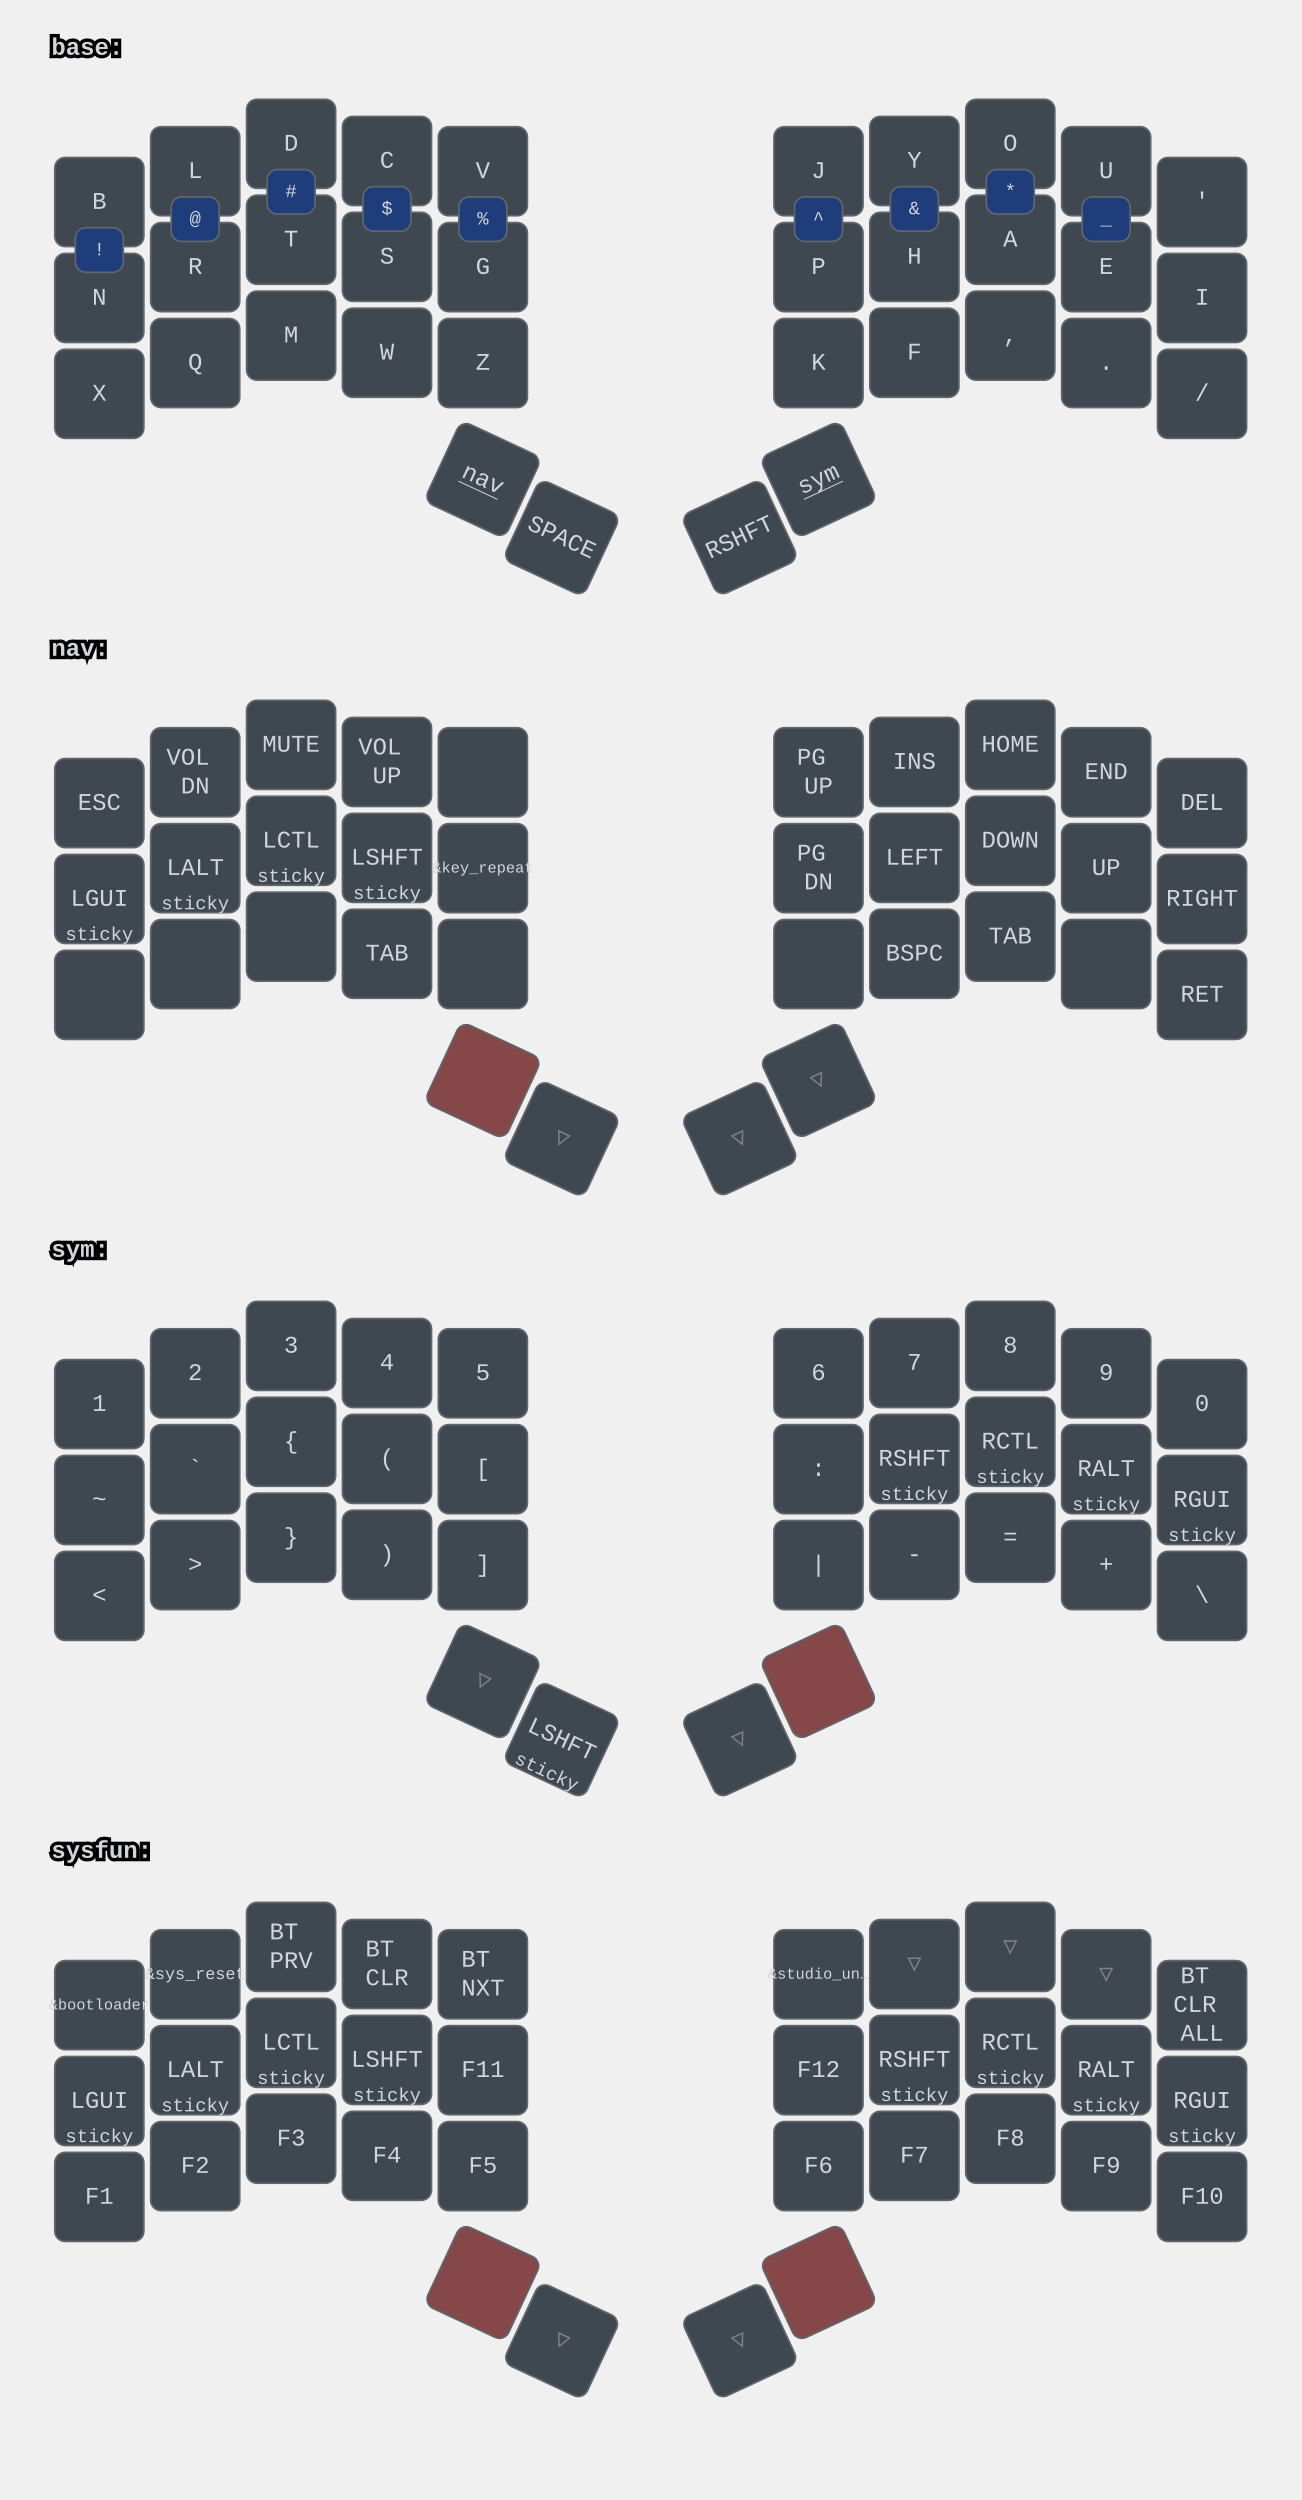
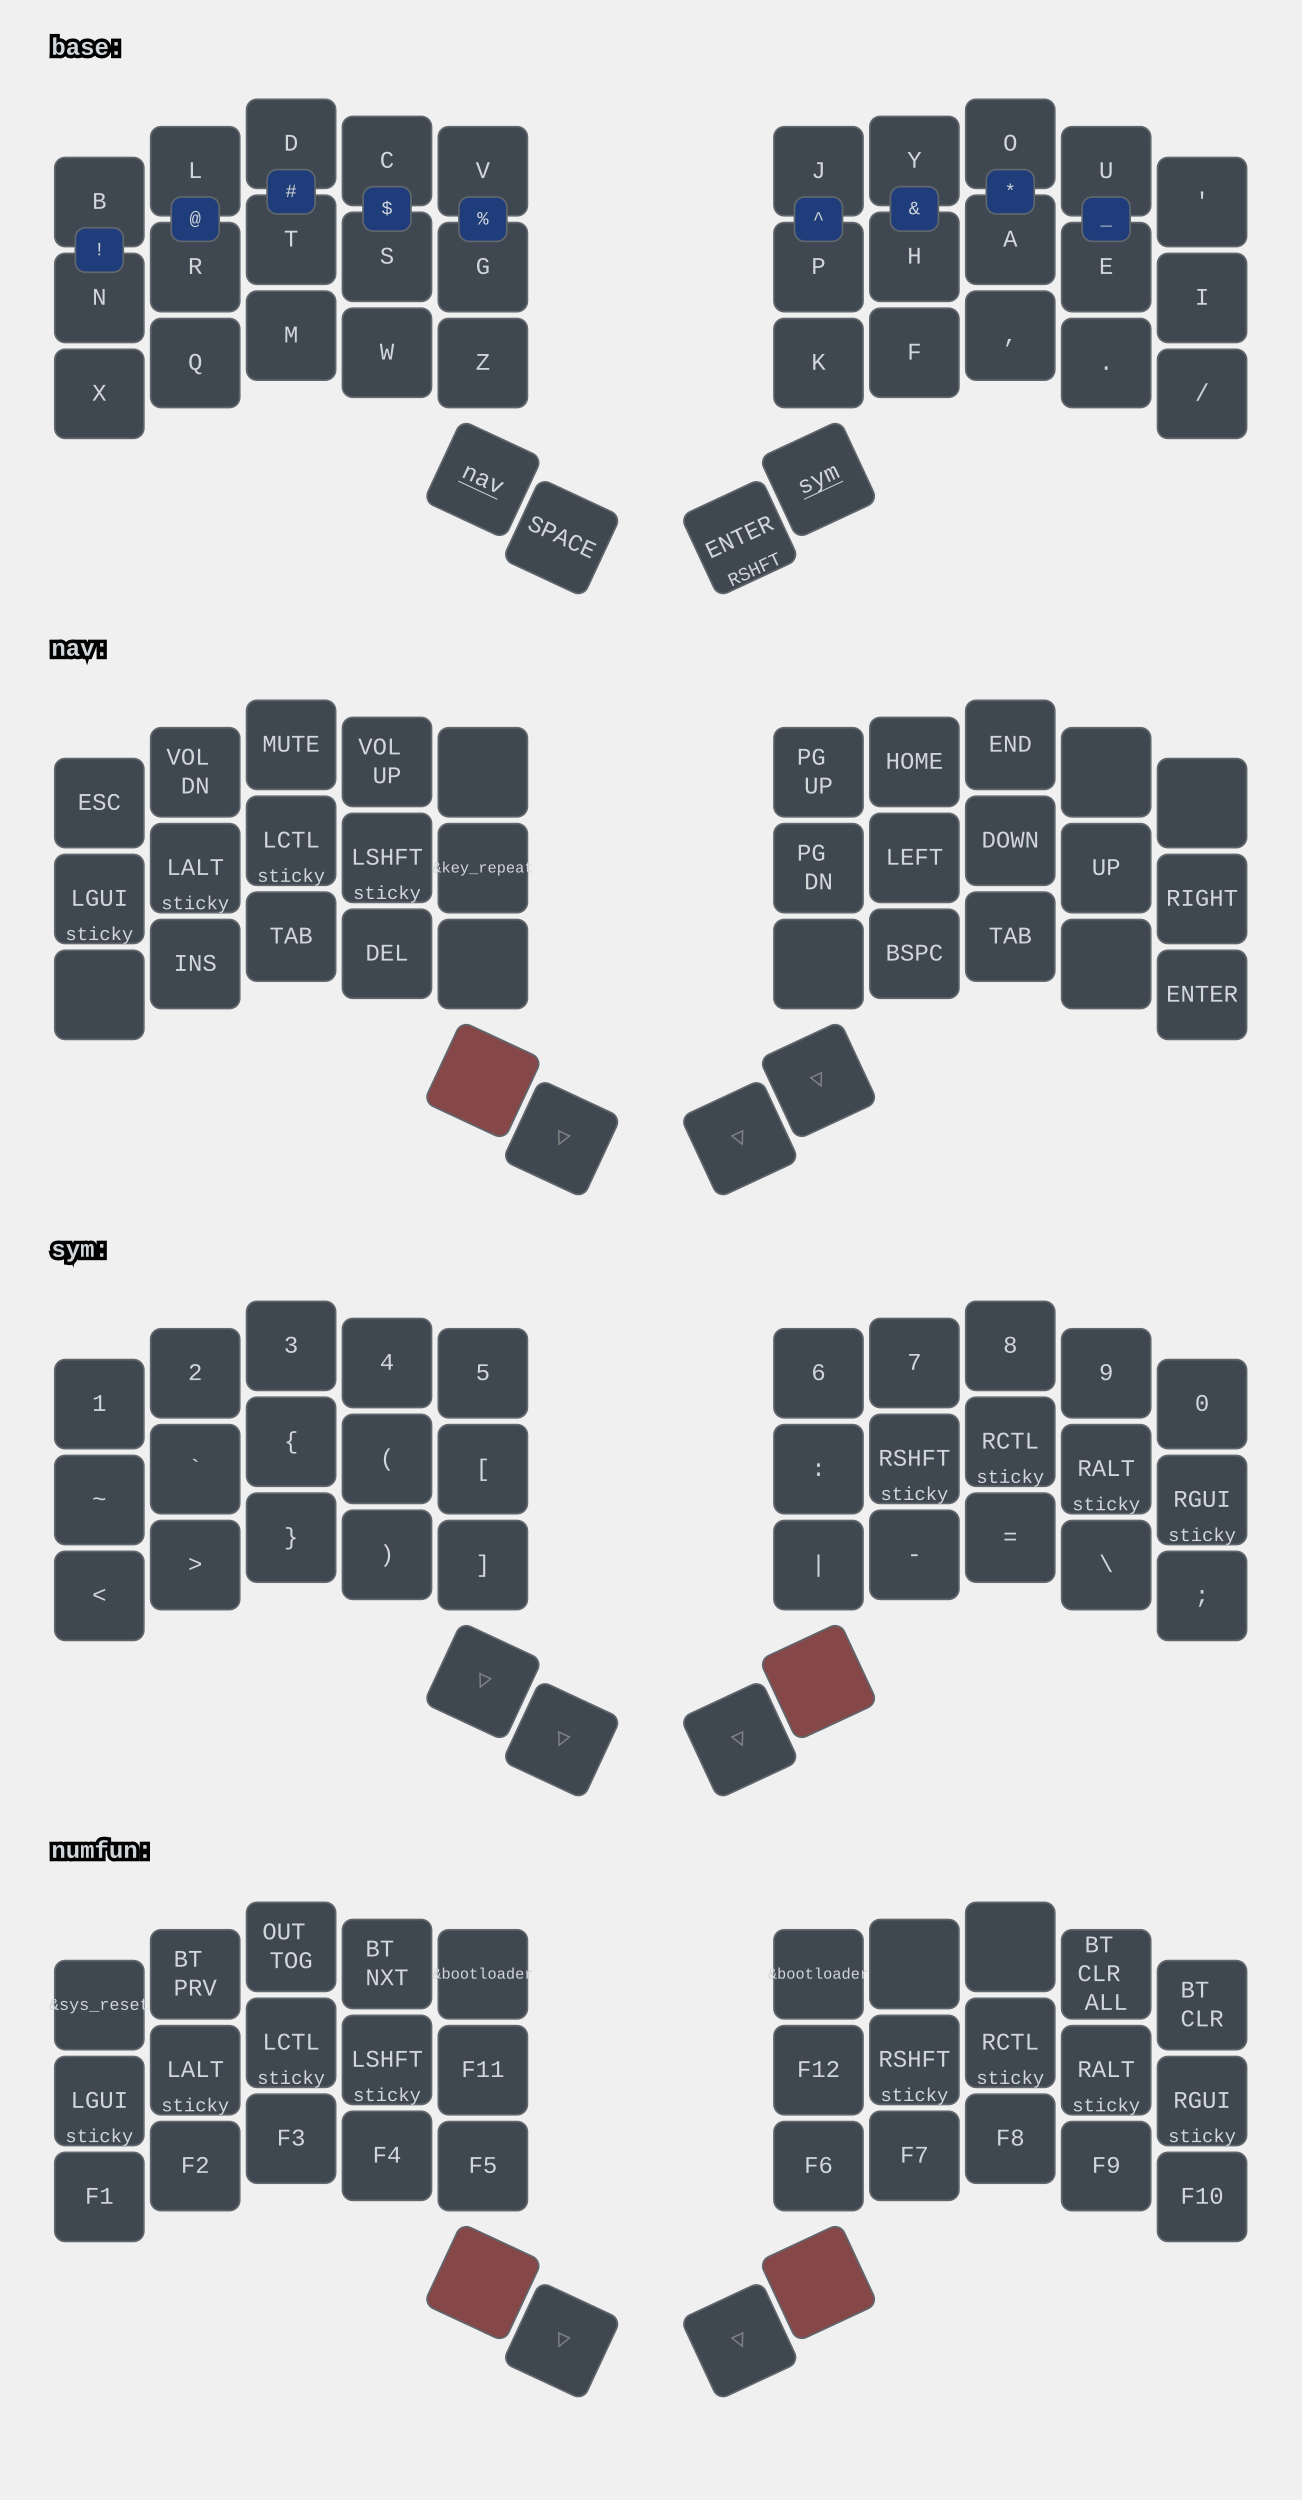
<svg xmlns="http://www.w3.org/2000/svg" width="760" height="1460" viewBox="0 0 760 1460" class="keymap">
  <style>/* inherit to force styles through use tags */
svg path {
    fill: inherit;
}

/* font and background color specifications */
svg.keymap {
    font-family: SFMono-Regular,Consolas,Liberation Mono,Menlo,monospace;
    font-size: 14px;
    font-kerning: normal;
    text-rendering: optimizeLegibility;
    fill: #24292e;
}

/* default key styling */
rect.key {
    fill: #f6f8fa;
}

rect.key, rect.combo {
    stroke: #c9cccf;
    stroke-width: 1;
}

/* default key side styling, only used is draw_key_sides is set */
rect.side {
    filter: brightness(90%);
}

/* color accent for combo boxes */
rect.combo, rect.combo-separate {
    fill: #cdf;
}

/* color accent for held keys */
rect.held, rect.combo.held {
    fill: #fdd;
}

/* color accent for ghost (optional) keys */
rect.ghost, rect.combo.ghost {
    stroke-dasharray: 4, 4;
    stroke-width: 2;
}

text {
    text-anchor: middle;
    dominant-baseline: middle;
}

/* styling for layer labels */
text.label {
    font-weight: bold;
    text-anchor: start;
    stroke: white;
    stroke-width: 4;
    paint-order: stroke;
}

/* styling for optional footer */
text.footer {
    text-anchor: end;
    dominant-baseline: auto;
    stroke: white;
    stroke-width: 4;
    paint-order: stroke;
}

/* styling for combo tap, and key non-tap label text */
text.combo, text.hold, text.shifted, text.left, text.right, text.tl, text.tr, text.bl, text.br {
    font-size: 11px;
}

text.hold, text.bl, text.br {
    text-anchor: middle;
    dominant-baseline: auto;
}

text.shifted, text.tl, text.tr {
    text-anchor: middle;
    dominant-baseline: hanging;
}

text.left, text.tl, text.bl {
    text-anchor: start;
}

text.right, text.tr, text.br {
    text-anchor: end;
}

text.layer-activator {
    text-decoration: underline;
}

/* styling for hold/shifted label text in combo box */
text.combo.hold, text.combo.shifted, text.combo.left, text.combo.right {
    font-size: 8px;
}

/* lighter symbol for transparent keys */
text.trans {
    fill: #7b7e81;
}

/* styling for combo dendrons */
path.combo {
    stroke-width: 1;
    stroke: gray;
    fill: none;
}

/* Start Tabler Icons Cleanup */
/* cannot use height/width with glyphs */
.icon-tabler &gt; path {
    fill: inherit;
    stroke: inherit;
    stroke-width: 2;
}
/* hide tabler's default box */
.icon-tabler &gt; path[stroke="none"][fill="none"] {
    visibility: hidden;
}
/* End Tabler Icons Cleanup */

svg.keymap { fill: #d1d6db; }
rect.key { fill: #3f4750; }
rect.key, rect.combo { stroke: #60666c; }
rect.combo, rect.combo-separate { fill: #1f3d7a; }
rect.held, rect.combo.held { fill: #854747; }
text.label, text.footer { stroke: black; }
text.trans { fill: #7e8184; }
path.combo { stroke: #7f7f7f; }
</style>
  <g transform="translate(30, 0)" class="layer-base">
    <text x="0" y="28" class="label" id="base">base:</text>
    <g transform="translate(0, 56)">
      <g transform="translate(28, 62)" class="key keypos-0">
        <rect rx="6" ry="6" x="-26" y="-26" width="52" height="52" class="key" />
        <text x="0" y="0" class="key tap">B</text>
      </g>
      <g transform="translate(84, 44)" class="key keypos-1">
        <rect rx="6" ry="6" x="-26" y="-26" width="52" height="52" class="key" />
        <text x="0" y="0" class="key tap">L</text>
      </g>
      <g transform="translate(140, 28)" class="key keypos-2">
        <rect rx="6" ry="6" x="-26" y="-26" width="52" height="52" class="key" />
        <text x="0" y="0" class="key tap">D</text>
      </g>
      <g transform="translate(196, 38)" class="key keypos-3">
        <rect rx="6" ry="6" x="-26" y="-26" width="52" height="52" class="key" />
        <text x="0" y="0" class="key tap">C</text>
      </g>
      <g transform="translate(252, 44)" class="key keypos-4">
        <rect rx="6" ry="6" x="-26" y="-26" width="52" height="52" class="key" />
        <text x="0" y="0" class="key tap">V</text>
      </g>
      <g transform="translate(448, 44)" class="key keypos-5">
        <rect rx="6" ry="6" x="-26" y="-26" width="52" height="52" class="key" />
        <text x="0" y="0" class="key tap">J</text>
      </g>
      <g transform="translate(504, 38)" class="key keypos-6">
        <rect rx="6" ry="6" x="-26" y="-26" width="52" height="52" class="key" />
        <text x="0" y="0" class="key tap">Y</text>
      </g>
      <g transform="translate(560, 28)" class="key keypos-7">
        <rect rx="6" ry="6" x="-26" y="-26" width="52" height="52" class="key" />
        <text x="0" y="0" class="key tap">O</text>
      </g>
      <g transform="translate(616, 44)" class="key keypos-8">
        <rect rx="6" ry="6" x="-26" y="-26" width="52" height="52" class="key" />
        <text x="0" y="0" class="key tap">U</text>
      </g>
      <g transform="translate(672, 62)" class="key keypos-9">
        <rect rx="6" ry="6" x="-26" y="-26" width="52" height="52" class="key" />
        <text x="0" y="0" class="key tap">'</text>
      </g>
      <g transform="translate(28, 118)" class="key keypos-10">
        <rect rx="6" ry="6" x="-26" y="-26" width="52" height="52" class="key" />
        <text x="0" y="0" class="key tap">N</text>
      </g>
      <g transform="translate(84, 100)" class="key keypos-11">
        <rect rx="6" ry="6" x="-26" y="-26" width="52" height="52" class="key" />
        <text x="0" y="0" class="key tap">R</text>
      </g>
      <g transform="translate(140, 84)" class="key keypos-12">
        <rect rx="6" ry="6" x="-26" y="-26" width="52" height="52" class="key" />
        <text x="0" y="0" class="key tap">T</text>
      </g>
      <g transform="translate(196, 94)" class="key keypos-13">
        <rect rx="6" ry="6" x="-26" y="-26" width="52" height="52" class="key" />
        <text x="0" y="0" class="key tap">S</text>
      </g>
      <g transform="translate(252, 100)" class="key keypos-14">
        <rect rx="6" ry="6" x="-26" y="-26" width="52" height="52" class="key" />
        <text x="0" y="0" class="key tap">G</text>
      </g>
      <g transform="translate(448, 100)" class="key keypos-15">
        <rect rx="6" ry="6" x="-26" y="-26" width="52" height="52" class="key" />
        <text x="0" y="0" class="key tap">P</text>
      </g>
      <g transform="translate(504, 94)" class="key keypos-16">
        <rect rx="6" ry="6" x="-26" y="-26" width="52" height="52" class="key" />
        <text x="0" y="0" class="key tap">H</text>
      </g>
      <g transform="translate(560, 84)" class="key keypos-17">
        <rect rx="6" ry="6" x="-26" y="-26" width="52" height="52" class="key" />
        <text x="0" y="0" class="key tap">A</text>
      </g>
      <g transform="translate(616, 100)" class="key keypos-18">
        <rect rx="6" ry="6" x="-26" y="-26" width="52" height="52" class="key" />
        <text x="0" y="0" class="key tap">E</text>
      </g>
      <g transform="translate(672, 118)" class="key keypos-19">
        <rect rx="6" ry="6" x="-26" y="-26" width="52" height="52" class="key" />
        <text x="0" y="0" class="key tap">I</text>
      </g>
      <g transform="translate(28, 174)" class="key keypos-20">
        <rect rx="6" ry="6" x="-26" y="-26" width="52" height="52" class="key" />
        <text x="0" y="0" class="key tap">X</text>
      </g>
      <g transform="translate(84, 156)" class="key keypos-21">
        <rect rx="6" ry="6" x="-26" y="-26" width="52" height="52" class="key" />
        <text x="0" y="0" class="key tap">Q</text>
      </g>
      <g transform="translate(140, 140)" class="key keypos-22">
        <rect rx="6" ry="6" x="-26" y="-26" width="52" height="52" class="key" />
        <text x="0" y="0" class="key tap">M</text>
      </g>
      <g transform="translate(196, 150)" class="key keypos-23">
        <rect rx="6" ry="6" x="-26" y="-26" width="52" height="52" class="key" />
        <text x="0" y="0" class="key tap">W</text>
      </g>
      <g transform="translate(252, 156)" class="key keypos-24">
        <rect rx="6" ry="6" x="-26" y="-26" width="52" height="52" class="key" />
        <text x="0" y="0" class="key tap">Z</text>
      </g>
      <g transform="translate(448, 156)" class="key keypos-25">
        <rect rx="6" ry="6" x="-26" y="-26" width="52" height="52" class="key" />
        <text x="0" y="0" class="key tap">K</text>
      </g>
      <g transform="translate(504, 150)" class="key keypos-26">
        <rect rx="6" ry="6" x="-26" y="-26" width="52" height="52" class="key" />
        <text x="0" y="0" class="key tap">F</text>
      </g>
      <g transform="translate(560, 140)" class="key keypos-27">
        <rect rx="6" ry="6" x="-26" y="-26" width="52" height="52" class="key" />
        <text x="0" y="0" class="key tap">,</text>
      </g>
      <g transform="translate(616, 156)" class="key keypos-28">
        <rect rx="6" ry="6" x="-26" y="-26" width="52" height="52" class="key" />
        <text x="0" y="0" class="key tap">.</text>
      </g>
      <g transform="translate(672, 174)" class="key keypos-29">
        <rect rx="6" ry="6" x="-26" y="-26" width="52" height="52" class="key" />
        <text x="0" y="0" class="key tap">/</text>
      </g>
      <g transform="translate(252, 224) rotate(25.0)" class="key keypos-30">
        <rect rx="6" ry="6" x="-26" y="-26" width="52" height="52" class="key" />
        <a href="#nav">
          <text x="0" y="0" class="key tap layer-activator">nav</text>
        </a>
      </g>
      <g transform="translate(298, 258) rotate(25.0)" class="key keypos-31">
        <rect rx="6" ry="6" x="-26" y="-26" width="52" height="52" class="key" />
        <text x="0" y="0" class="key tap">SPACE</text>
      </g>
      <g transform="translate(402, 258) rotate(-25.0)" class="key keypos-32">
        <rect rx="6" ry="6" x="-26" y="-26" width="52" height="52" class="key" />
-         <text x="0" y="0" class="key tap">RSHFT</text>
+         <text x="0" y="0" class="key tap">ENTER</text>
+         <text x="0" y="24" class="key hold">RSHFT</text>
      </g>
      <g transform="translate(448, 224) rotate(-25.0)" class="key keypos-33">
        <rect rx="6" ry="6" x="-26" y="-26" width="52" height="52" class="key" />
        <a href="#sym">
          <text x="0" y="0" class="key tap layer-activator">sym</text>
        </a>
      </g>
      <g class="combo combopos-0">
        <rect rx="6" ry="6" x="14" y="77" width="28" height="26" class="combo" />
        <text x="28" y="90" class="combo tap">!</text>
      </g>
      <g class="combo combopos-1">
        <rect rx="6" ry="6" x="70" y="59" width="28" height="26" class="combo" />
        <text x="84" y="72" class="combo tap">@</text>
      </g>
      <g class="combo combopos-2">
        <rect rx="6" ry="6" x="126" y="43" width="28" height="26" class="combo" />
        <text x="140" y="56" class="combo tap">#</text>
      </g>
      <g class="combo combopos-3">
        <rect rx="6" ry="6" x="182" y="53" width="28" height="26" class="combo" />
        <text x="196" y="66" class="combo tap">$</text>
      </g>
      <g class="combo combopos-4">
        <rect rx="6" ry="6" x="238" y="59" width="28" height="26" class="combo" />
        <text x="252" y="72" class="combo tap">%</text>
      </g>
      <g class="combo combopos-5">
        <rect rx="6" ry="6" x="434" y="59" width="28" height="26" class="combo" />
        <text x="448" y="72" class="combo tap">^</text>
      </g>
      <g class="combo combopos-6">
        <rect rx="6" ry="6" x="490" y="53" width="28" height="26" class="combo" />
        <text x="504" y="66" class="combo tap">&amp;</text>
      </g>
      <g class="combo combopos-7">
        <rect rx="6" ry="6" x="546" y="43" width="28" height="26" class="combo" />
        <text x="560" y="56" class="combo tap">*</text>
      </g>
      <g class="combo combopos-8">
        <rect rx="6" ry="6" x="602" y="59" width="28" height="26" class="combo" />
        <text x="616" y="72" class="combo tap">_</text>
      </g>
    </g>
  </g>
  <g transform="translate(30, 351)" class="layer-nav">
    <text x="0" y="28" class="label" id="nav">nav:</text>
    <g transform="translate(0, 56)">
      <g transform="translate(28, 62)" class="key keypos-0">
        <rect rx="6" ry="6" x="-26" y="-26" width="52" height="52" class="key" />
        <text x="0" y="0" class="key tap">ESC</text>
      </g>
      <g transform="translate(84, 44)" class="key keypos-1">
        <rect rx="6" ry="6" x="-26" y="-26" width="52" height="52" class="key" />
        <text x="0" y="0" class="key tap">
          <tspan x="0" dy="-0.6em">VOL</tspan>
          <tspan x="0" dy="1.2em">DN</tspan>
        </text>
      </g>
      <g transform="translate(140, 28)" class="key keypos-2">
        <rect rx="6" ry="6" x="-26" y="-26" width="52" height="52" class="key" />
        <text x="0" y="0" class="key tap">MUTE</text>
      </g>
      <g transform="translate(196, 38)" class="key keypos-3">
        <rect rx="6" ry="6" x="-26" y="-26" width="52" height="52" class="key" />
        <text x="0" y="0" class="key tap">
          <tspan x="0" dy="-0.6em">VOL</tspan>
          <tspan x="0" dy="1.2em">UP</tspan>
        </text>
      </g>
      <g transform="translate(252, 44)" class="key keypos-4">
        <rect rx="6" ry="6" x="-26" y="-26" width="52" height="52" class="key" />
      </g>
      <g transform="translate(448, 44)" class="key keypos-5">
        <rect rx="6" ry="6" x="-26" y="-26" width="52" height="52" class="key" />
        <text x="0" y="0" class="key tap">
          <tspan x="0" dy="-0.6em">PG</tspan>
          <tspan x="0" dy="1.2em">UP</tspan>
        </text>
      </g>
      <g transform="translate(504, 38)" class="key keypos-6">
        <rect rx="6" ry="6" x="-26" y="-26" width="52" height="52" class="key" />
-         <text x="0" y="0" class="key tap">INS</text>
+         <text x="0" y="0" class="key tap">HOME</text>
      </g>
      <g transform="translate(560, 28)" class="key keypos-7">
        <rect rx="6" ry="6" x="-26" y="-26" width="52" height="52" class="key" />
-         <text x="0" y="0" class="key tap">HOME</text>
+         <text x="0" y="0" class="key tap">END</text>
      </g>
      <g transform="translate(616, 44)" class="key keypos-8">
        <rect rx="6" ry="6" x="-26" y="-26" width="52" height="52" class="key" />
-         <text x="0" y="0" class="key tap">END</text>
      </g>
      <g transform="translate(672, 62)" class="key keypos-9">
        <rect rx="6" ry="6" x="-26" y="-26" width="52" height="52" class="key" />
-         <text x="0" y="0" class="key tap">DEL</text>
      </g>
      <g transform="translate(28, 118)" class="key keypos-10">
        <rect rx="6" ry="6" x="-26" y="-26" width="52" height="52" class="key" />
        <text x="0" y="0" class="key tap">LGUI</text>
        <text x="0" y="24" class="key hold">sticky</text>
      </g>
      <g transform="translate(84, 100)" class="key keypos-11">
        <rect rx="6" ry="6" x="-26" y="-26" width="52" height="52" class="key" />
        <text x="0" y="0" class="key tap">LALT</text>
        <text x="0" y="24" class="key hold">sticky</text>
      </g>
      <g transform="translate(140, 84)" class="key keypos-12">
        <rect rx="6" ry="6" x="-26" y="-26" width="52" height="52" class="key" />
        <text x="0" y="0" class="key tap">LCTL</text>
        <text x="0" y="24" class="key hold">sticky</text>
      </g>
      <g transform="translate(196, 94)" class="key keypos-13">
        <rect rx="6" ry="6" x="-26" y="-26" width="52" height="52" class="key" />
        <text x="0" y="0" class="key tap">LSHFT</text>
        <text x="0" y="24" class="key hold">sticky</text>
      </g>
      <g transform="translate(252, 100)" class="key keypos-14">
        <rect rx="6" ry="6" x="-26" y="-26" width="52" height="52" class="key" />
        <text x="0" y="0" class="key tap">
          <tspan style="font-size: 64%">&amp;key_repeat</tspan>
        </text>
      </g>
      <g transform="translate(448, 100)" class="key keypos-15">
        <rect rx="6" ry="6" x="-26" y="-26" width="52" height="52" class="key" />
        <text x="0" y="0" class="key tap">
          <tspan x="0" dy="-0.6em">PG</tspan>
          <tspan x="0" dy="1.2em">DN</tspan>
        </text>
      </g>
      <g transform="translate(504, 94)" class="key keypos-16">
        <rect rx="6" ry="6" x="-26" y="-26" width="52" height="52" class="key" />
        <text x="0" y="0" class="key tap">LEFT</text>
      </g>
      <g transform="translate(560, 84)" class="key keypos-17">
        <rect rx="6" ry="6" x="-26" y="-26" width="52" height="52" class="key" />
        <text x="0" y="0" class="key tap">DOWN</text>
      </g>
      <g transform="translate(616, 100)" class="key keypos-18">
        <rect rx="6" ry="6" x="-26" y="-26" width="52" height="52" class="key" />
        <text x="0" y="0" class="key tap">UP</text>
      </g>
      <g transform="translate(672, 118)" class="key keypos-19">
        <rect rx="6" ry="6" x="-26" y="-26" width="52" height="52" class="key" />
        <text x="0" y="0" class="key tap">RIGHT</text>
      </g>
      <g transform="translate(28, 174)" class="key keypos-20">
        <rect rx="6" ry="6" x="-26" y="-26" width="52" height="52" class="key" />
      </g>
      <g transform="translate(84, 156)" class="key keypos-21">
        <rect rx="6" ry="6" x="-26" y="-26" width="52" height="52" class="key" />
+         <text x="0" y="0" class="key tap">INS</text>
      </g>
      <g transform="translate(140, 140)" class="key keypos-22">
        <rect rx="6" ry="6" x="-26" y="-26" width="52" height="52" class="key" />
+         <text x="0" y="0" class="key tap">TAB</text>
      </g>
      <g transform="translate(196, 150)" class="key keypos-23">
        <rect rx="6" ry="6" x="-26" y="-26" width="52" height="52" class="key" />
+         <text x="0" y="0" class="key tap">DEL</text>
+       </g>
+       <g transform="translate(252, 156)" class="key keypos-24">
+         <rect rx="6" ry="6" x="-26" y="-26" width="52" height="52" class="key" />
+       </g>
+       <g transform="translate(448, 156)" class="key keypos-25">
+         <rect rx="6" ry="6" x="-26" y="-26" width="52" height="52" class="key" />
+       </g>
+       <g transform="translate(504, 150)" class="key keypos-26">
+         <rect rx="6" ry="6" x="-26" y="-26" width="52" height="52" class="key" />
+         <text x="0" y="0" class="key tap">BSPC</text>
+       </g>
+       <g transform="translate(560, 140)" class="key keypos-27">
+         <rect rx="6" ry="6" x="-26" y="-26" width="52" height="52" class="key" />
        <text x="0" y="0" class="key tap">TAB</text>
      </g>
-       <g transform="translate(252, 156)" class="key keypos-24">
-         <rect rx="6" ry="6" x="-26" y="-26" width="52" height="52" class="key" />
-       </g>
-       <g transform="translate(448, 156)" class="key keypos-25">
-         <rect rx="6" ry="6" x="-26" y="-26" width="52" height="52" class="key" />
-       </g>
-       <g transform="translate(504, 150)" class="key keypos-26">
-         <rect rx="6" ry="6" x="-26" y="-26" width="52" height="52" class="key" />
-         <text x="0" y="0" class="key tap">BSPC</text>
-       </g>
-       <g transform="translate(560, 140)" class="key keypos-27">
-         <rect rx="6" ry="6" x="-26" y="-26" width="52" height="52" class="key" />
-         <text x="0" y="0" class="key tap">TAB</text>
-       </g>
      <g transform="translate(616, 156)" class="key keypos-28">
        <rect rx="6" ry="6" x="-26" y="-26" width="52" height="52" class="key" />
      </g>
      <g transform="translate(672, 174)" class="key keypos-29">
        <rect rx="6" ry="6" x="-26" y="-26" width="52" height="52" class="key" />
-         <text x="0" y="0" class="key tap">RET</text>
+         <text x="0" y="0" class="key tap">ENTER</text>
      </g>
      <g transform="translate(252, 224) rotate(25.0)" class="key held keypos-30">
        <rect rx="6" ry="6" x="-26" y="-26" width="52" height="52" class="key held" />
      </g>
      <g transform="translate(298, 258) rotate(25.0)" class="key trans keypos-31">
        <rect rx="6" ry="6" x="-26" y="-26" width="52" height="52" class="key trans" />
        <text x="0" y="0" class="key trans tap">▽</text>
      </g>
      <g transform="translate(402, 258) rotate(-25.0)" class="key trans keypos-32">
        <rect rx="6" ry="6" x="-26" y="-26" width="52" height="52" class="key trans" />
        <text x="0" y="0" class="key trans tap">▽</text>
      </g>
      <g transform="translate(448, 224) rotate(-25.0)" class="key trans keypos-33">
        <rect rx="6" ry="6" x="-26" y="-26" width="52" height="52" class="key trans" />
        <text x="0" y="0" class="key trans tap">▽</text>
      </g>
    </g>
  </g>
  <g transform="translate(30, 702)" class="layer-sym">
    <text x="0" y="28" class="label" id="sym">sym:</text>
    <g transform="translate(0, 56)">
      <g transform="translate(28, 62)" class="key keypos-0">
        <rect rx="6" ry="6" x="-26" y="-26" width="52" height="52" class="key" />
        <text x="0" y="0" class="key tap">1</text>
      </g>
      <g transform="translate(84, 44)" class="key keypos-1">
        <rect rx="6" ry="6" x="-26" y="-26" width="52" height="52" class="key" />
        <text x="0" y="0" class="key tap">2</text>
      </g>
      <g transform="translate(140, 28)" class="key keypos-2">
        <rect rx="6" ry="6" x="-26" y="-26" width="52" height="52" class="key" />
        <text x="0" y="0" class="key tap">3</text>
      </g>
      <g transform="translate(196, 38)" class="key keypos-3">
        <rect rx="6" ry="6" x="-26" y="-26" width="52" height="52" class="key" />
        <text x="0" y="0" class="key tap">4</text>
      </g>
      <g transform="translate(252, 44)" class="key keypos-4">
        <rect rx="6" ry="6" x="-26" y="-26" width="52" height="52" class="key" />
        <text x="0" y="0" class="key tap">5</text>
      </g>
      <g transform="translate(448, 44)" class="key keypos-5">
        <rect rx="6" ry="6" x="-26" y="-26" width="52" height="52" class="key" />
        <text x="0" y="0" class="key tap">6</text>
      </g>
      <g transform="translate(504, 38)" class="key keypos-6">
        <rect rx="6" ry="6" x="-26" y="-26" width="52" height="52" class="key" />
        <text x="0" y="0" class="key tap">7</text>
      </g>
      <g transform="translate(560, 28)" class="key keypos-7">
        <rect rx="6" ry="6" x="-26" y="-26" width="52" height="52" class="key" />
        <text x="0" y="0" class="key tap">8</text>
      </g>
      <g transform="translate(616, 44)" class="key keypos-8">
        <rect rx="6" ry="6" x="-26" y="-26" width="52" height="52" class="key" />
        <text x="0" y="0" class="key tap">9</text>
      </g>
      <g transform="translate(672, 62)" class="key keypos-9">
        <rect rx="6" ry="6" x="-26" y="-26" width="52" height="52" class="key" />
        <text x="0" y="0" class="key tap">0</text>
      </g>
      <g transform="translate(28, 118)" class="key keypos-10">
        <rect rx="6" ry="6" x="-26" y="-26" width="52" height="52" class="key" />
        <text x="0" y="0" class="key tap">~</text>
      </g>
      <g transform="translate(84, 100)" class="key keypos-11">
        <rect rx="6" ry="6" x="-26" y="-26" width="52" height="52" class="key" />
        <text x="0" y="0" class="key tap">`</text>
      </g>
      <g transform="translate(140, 84)" class="key keypos-12">
        <rect rx="6" ry="6" x="-26" y="-26" width="52" height="52" class="key" />
        <text x="0" y="0" class="key tap">{</text>
      </g>
      <g transform="translate(196, 94)" class="key keypos-13">
        <rect rx="6" ry="6" x="-26" y="-26" width="52" height="52" class="key" />
        <text x="0" y="0" class="key tap">(</text>
      </g>
      <g transform="translate(252, 100)" class="key keypos-14">
        <rect rx="6" ry="6" x="-26" y="-26" width="52" height="52" class="key" />
        <text x="0" y="0" class="key tap">[</text>
      </g>
      <g transform="translate(448, 100)" class="key keypos-15">
        <rect rx="6" ry="6" x="-26" y="-26" width="52" height="52" class="key" />
        <text x="0" y="0" class="key tap">:</text>
      </g>
      <g transform="translate(504, 94)" class="key keypos-16">
        <rect rx="6" ry="6" x="-26" y="-26" width="52" height="52" class="key" />
        <text x="0" y="0" class="key tap">RSHFT</text>
        <text x="0" y="24" class="key hold">sticky</text>
      </g>
      <g transform="translate(560, 84)" class="key keypos-17">
        <rect rx="6" ry="6" x="-26" y="-26" width="52" height="52" class="key" />
        <text x="0" y="0" class="key tap">RCTL</text>
        <text x="0" y="24" class="key hold">sticky</text>
      </g>
      <g transform="translate(616, 100)" class="key keypos-18">
        <rect rx="6" ry="6" x="-26" y="-26" width="52" height="52" class="key" />
        <text x="0" y="0" class="key tap">RALT</text>
        <text x="0" y="24" class="key hold">sticky</text>
      </g>
      <g transform="translate(672, 118)" class="key keypos-19">
        <rect rx="6" ry="6" x="-26" y="-26" width="52" height="52" class="key" />
        <text x="0" y="0" class="key tap">RGUI</text>
        <text x="0" y="24" class="key hold">sticky</text>
      </g>
      <g transform="translate(28, 174)" class="key keypos-20">
        <rect rx="6" ry="6" x="-26" y="-26" width="52" height="52" class="key" />
        <text x="0" y="0" class="key tap">&lt;</text>
      </g>
      <g transform="translate(84, 156)" class="key keypos-21">
        <rect rx="6" ry="6" x="-26" y="-26" width="52" height="52" class="key" />
        <text x="0" y="0" class="key tap">&gt;</text>
      </g>
      <g transform="translate(140, 140)" class="key keypos-22">
        <rect rx="6" ry="6" x="-26" y="-26" width="52" height="52" class="key" />
        <text x="0" y="0" class="key tap">}</text>
      </g>
      <g transform="translate(196, 150)" class="key keypos-23">
        <rect rx="6" ry="6" x="-26" y="-26" width="52" height="52" class="key" />
        <text x="0" y="0" class="key tap">)</text>
      </g>
      <g transform="translate(252, 156)" class="key keypos-24">
        <rect rx="6" ry="6" x="-26" y="-26" width="52" height="52" class="key" />
        <text x="0" y="0" class="key tap">]</text>
      </g>
      <g transform="translate(448, 156)" class="key keypos-25">
        <rect rx="6" ry="6" x="-26" y="-26" width="52" height="52" class="key" />
        <text x="0" y="0" class="key tap">|</text>
      </g>
      <g transform="translate(504, 150)" class="key keypos-26">
        <rect rx="6" ry="6" x="-26" y="-26" width="52" height="52" class="key" />
        <text x="0" y="0" class="key tap">-</text>
      </g>
      <g transform="translate(560, 140)" class="key keypos-27">
        <rect rx="6" ry="6" x="-26" y="-26" width="52" height="52" class="key" />
        <text x="0" y="0" class="key tap">=</text>
      </g>
      <g transform="translate(616, 156)" class="key keypos-28">
        <rect rx="6" ry="6" x="-26" y="-26" width="52" height="52" class="key" />
-         <text x="0" y="0" class="key tap">+</text>
+         <text x="0" y="0" class="key tap">\</text>
      </g>
      <g transform="translate(672, 174)" class="key keypos-29">
        <rect rx="6" ry="6" x="-26" y="-26" width="52" height="52" class="key" />
-         <text x="0" y="0" class="key tap">\</text>
+         <text x="0" y="0" class="key tap">;</text>
      </g>
      <g transform="translate(252, 224) rotate(25.0)" class="key trans keypos-30">
        <rect rx="6" ry="6" x="-26" y="-26" width="52" height="52" class="key trans" />
        <text x="0" y="0" class="key trans tap">▽</text>
      </g>
-       <g transform="translate(298, 258) rotate(25.0)" class="key keypos-31">
-         <rect rx="6" ry="6" x="-26" y="-26" width="52" height="52" class="key" />
-         <text x="0" y="0" class="key tap">LSHFT</text>
-         <text x="0" y="24" class="key hold">sticky</text>
+       <g transform="translate(298, 258) rotate(25.0)" class="key trans keypos-31">
+         <rect rx="6" ry="6" x="-26" y="-26" width="52" height="52" class="key trans" />
+         <text x="0" y="0" class="key trans tap">▽</text>
      </g>
      <g transform="translate(402, 258) rotate(-25.0)" class="key trans keypos-32">
        <rect rx="6" ry="6" x="-26" y="-26" width="52" height="52" class="key trans" />
        <text x="0" y="0" class="key trans tap">▽</text>
      </g>
      <g transform="translate(448, 224) rotate(-25.0)" class="key held keypos-33">
        <rect rx="6" ry="6" x="-26" y="-26" width="52" height="52" class="key held" />
      </g>
    </g>
  </g>
-   <g transform="translate(30, 1053)" class="layer-sysfun">
-     <text x="0" y="28" class="label" id="sysfun">sysfun:</text>
+   <g transform="translate(30, 1053)" class="layer-numfun">
+     <text x="0" y="28" class="label" id="numfun">numfun:</text>
    <g transform="translate(0, 56)">
      <g transform="translate(28, 62)" class="key keypos-0">
        <rect rx="6" ry="6" x="-26" y="-26" width="52" height="52" class="key" />
        <text x="0" y="0" class="key tap">
-           <tspan style="font-size: 64%">&amp;bootloader</tspan>
+           <tspan style="font-size: 70%">&amp;sys_reset</tspan>
        </text>
      </g>
      <g transform="translate(84, 44)" class="key keypos-1">
-         <rect rx="6" ry="6" x="-26" y="-26" width="52" height="52" class="key" />
-         <text x="0" y="0" class="key tap">
-           <tspan style="font-size: 70%">&amp;sys_reset</tspan>
-         </text>
-       </g>
-       <g transform="translate(140, 28)" class="key keypos-2">
        <rect rx="6" ry="6" x="-26" y="-26" width="52" height="52" class="key" />
        <text x="0" y="0" class="key tap">
          <tspan x="0" dy="-0.6em">BT</tspan>
          <tspan x="0" dy="1.2em">PRV</tspan>
        </text>
      </g>
+       <g transform="translate(140, 28)" class="key keypos-2">
+         <rect rx="6" ry="6" x="-26" y="-26" width="52" height="52" class="key" />
+         <text x="0" y="0" class="key tap">
+           <tspan x="0" dy="-0.6em">OUT</tspan>
+           <tspan x="0" dy="1.2em">TOG</tspan>
+         </text>
+       </g>
      <g transform="translate(196, 38)" class="key keypos-3">
-         <rect rx="6" ry="6" x="-26" y="-26" width="52" height="52" class="key" />
-         <text x="0" y="0" class="key tap">
-           <tspan x="0" dy="-0.6em">BT</tspan>
-           <tspan x="0" dy="1.2em">CLR</tspan>
-         </text>
-       </g>
-       <g transform="translate(252, 44)" class="key keypos-4">
        <rect rx="6" ry="6" x="-26" y="-26" width="52" height="52" class="key" />
        <text x="0" y="0" class="key tap">
          <tspan x="0" dy="-0.6em">BT</tspan>
          <tspan x="0" dy="1.2em">NXT</tspan>
        </text>
      </g>
+       <g transform="translate(252, 44)" class="key keypos-4">
+         <rect rx="6" ry="6" x="-26" y="-26" width="52" height="52" class="key" />
+         <text x="0" y="0" class="key tap">
+           <tspan style="font-size: 64%">&amp;bootloader</tspan>
+         </text>
+       </g>
      <g transform="translate(448, 44)" class="key keypos-5">
        <rect rx="6" ry="6" x="-26" y="-26" width="52" height="52" class="key" />
        <text x="0" y="0" class="key tap">
-           <tspan style="font-size: 64%">&amp;studio_un…</tspan>
-         </text>
-       </g>
-       <g transform="translate(504, 38)" class="key trans keypos-6">
-         <rect rx="6" ry="6" x="-26" y="-26" width="52" height="52" class="key trans" />
-         <text x="0" y="0" class="key trans tap">▽</text>
-       </g>
-       <g transform="translate(560, 28)" class="key trans keypos-7">
-         <rect rx="6" ry="6" x="-26" y="-26" width="52" height="52" class="key trans" />
-         <text x="0" y="0" class="key trans tap">▽</text>
-       </g>
-       <g transform="translate(616, 44)" class="key trans keypos-8">
-         <rect rx="6" ry="6" x="-26" y="-26" width="52" height="52" class="key trans" />
-         <text x="0" y="0" class="key trans tap">▽</text>
-       </g>
-       <g transform="translate(672, 62)" class="key keypos-9">
+           <tspan style="font-size: 64%">&amp;bootloader</tspan>
+         </text>
+       </g>
+       <g transform="translate(504, 38)" class="key keypos-6">
+         <rect rx="6" ry="6" x="-26" y="-26" width="52" height="52" class="key" />
+       </g>
+       <g transform="translate(560, 28)" class="key keypos-7">
+         <rect rx="6" ry="6" x="-26" y="-26" width="52" height="52" class="key" />
+       </g>
+       <g transform="translate(616, 44)" class="key keypos-8">
        <rect rx="6" ry="6" x="-26" y="-26" width="52" height="52" class="key" />
        <text x="0" y="0" class="key tap">
          <tspan x="0" dy="-1.2em">BT</tspan>
          <tspan x="0" dy="1.2em">CLR</tspan>
          <tspan x="0" dy="1.2em">ALL</tspan>
        </text>
      </g>
+       <g transform="translate(672, 62)" class="key keypos-9">
+         <rect rx="6" ry="6" x="-26" y="-26" width="52" height="52" class="key" />
+         <text x="0" y="0" class="key tap">
+           <tspan x="0" dy="-0.6em">BT</tspan>
+           <tspan x="0" dy="1.2em">CLR</tspan>
+         </text>
+       </g>
      <g transform="translate(28, 118)" class="key keypos-10">
        <rect rx="6" ry="6" x="-26" y="-26" width="52" height="52" class="key" />
        <text x="0" y="0" class="key tap">LGUI</text>
        <text x="0" y="24" class="key hold">sticky</text>
      </g>
      <g transform="translate(84, 100)" class="key keypos-11">
        <rect rx="6" ry="6" x="-26" y="-26" width="52" height="52" class="key" />
        <text x="0" y="0" class="key tap">LALT</text>
        <text x="0" y="24" class="key hold">sticky</text>
      </g>
      <g transform="translate(140, 84)" class="key keypos-12">
        <rect rx="6" ry="6" x="-26" y="-26" width="52" height="52" class="key" />
        <text x="0" y="0" class="key tap">LCTL</text>
        <text x="0" y="24" class="key hold">sticky</text>
      </g>
      <g transform="translate(196, 94)" class="key keypos-13">
        <rect rx="6" ry="6" x="-26" y="-26" width="52" height="52" class="key" />
        <text x="0" y="0" class="key tap">LSHFT</text>
        <text x="0" y="24" class="key hold">sticky</text>
      </g>
      <g transform="translate(252, 100)" class="key keypos-14">
        <rect rx="6" ry="6" x="-26" y="-26" width="52" height="52" class="key" />
        <text x="0" y="0" class="key tap">F11</text>
      </g>
      <g transform="translate(448, 100)" class="key keypos-15">
        <rect rx="6" ry="6" x="-26" y="-26" width="52" height="52" class="key" />
        <text x="0" y="0" class="key tap">F12</text>
      </g>
      <g transform="translate(504, 94)" class="key keypos-16">
        <rect rx="6" ry="6" x="-26" y="-26" width="52" height="52" class="key" />
        <text x="0" y="0" class="key tap">RSHFT</text>
        <text x="0" y="24" class="key hold">sticky</text>
      </g>
      <g transform="translate(560, 84)" class="key keypos-17">
        <rect rx="6" ry="6" x="-26" y="-26" width="52" height="52" class="key" />
        <text x="0" y="0" class="key tap">RCTL</text>
        <text x="0" y="24" class="key hold">sticky</text>
      </g>
      <g transform="translate(616, 100)" class="key keypos-18">
        <rect rx="6" ry="6" x="-26" y="-26" width="52" height="52" class="key" />
        <text x="0" y="0" class="key tap">RALT</text>
        <text x="0" y="24" class="key hold">sticky</text>
      </g>
      <g transform="translate(672, 118)" class="key keypos-19">
        <rect rx="6" ry="6" x="-26" y="-26" width="52" height="52" class="key" />
        <text x="0" y="0" class="key tap">RGUI</text>
        <text x="0" y="24" class="key hold">sticky</text>
      </g>
      <g transform="translate(28, 174)" class="key keypos-20">
        <rect rx="6" ry="6" x="-26" y="-26" width="52" height="52" class="key" />
        <text x="0" y="0" class="key tap">F1</text>
      </g>
      <g transform="translate(84, 156)" class="key keypos-21">
        <rect rx="6" ry="6" x="-26" y="-26" width="52" height="52" class="key" />
        <text x="0" y="0" class="key tap">F2</text>
      </g>
      <g transform="translate(140, 140)" class="key keypos-22">
        <rect rx="6" ry="6" x="-26" y="-26" width="52" height="52" class="key" />
        <text x="0" y="0" class="key tap">F3</text>
      </g>
      <g transform="translate(196, 150)" class="key keypos-23">
        <rect rx="6" ry="6" x="-26" y="-26" width="52" height="52" class="key" />
        <text x="0" y="0" class="key tap">F4</text>
      </g>
      <g transform="translate(252, 156)" class="key keypos-24">
        <rect rx="6" ry="6" x="-26" y="-26" width="52" height="52" class="key" />
        <text x="0" y="0" class="key tap">F5</text>
      </g>
      <g transform="translate(448, 156)" class="key keypos-25">
        <rect rx="6" ry="6" x="-26" y="-26" width="52" height="52" class="key" />
        <text x="0" y="0" class="key tap">F6</text>
      </g>
      <g transform="translate(504, 150)" class="key keypos-26">
        <rect rx="6" ry="6" x="-26" y="-26" width="52" height="52" class="key" />
        <text x="0" y="0" class="key tap">F7</text>
      </g>
      <g transform="translate(560, 140)" class="key keypos-27">
        <rect rx="6" ry="6" x="-26" y="-26" width="52" height="52" class="key" />
        <text x="0" y="0" class="key tap">F8</text>
      </g>
      <g transform="translate(616, 156)" class="key keypos-28">
        <rect rx="6" ry="6" x="-26" y="-26" width="52" height="52" class="key" />
        <text x="0" y="0" class="key tap">F9</text>
      </g>
      <g transform="translate(672, 174)" class="key keypos-29">
        <rect rx="6" ry="6" x="-26" y="-26" width="52" height="52" class="key" />
        <text x="0" y="0" class="key tap">F10</text>
      </g>
      <g transform="translate(252, 224) rotate(25.0)" class="key held keypos-30">
        <rect rx="6" ry="6" x="-26" y="-26" width="52" height="52" class="key held" />
      </g>
      <g transform="translate(298, 258) rotate(25.0)" class="key trans keypos-31">
        <rect rx="6" ry="6" x="-26" y="-26" width="52" height="52" class="key trans" />
        <text x="0" y="0" class="key trans tap">▽</text>
      </g>
      <g transform="translate(402, 258) rotate(-25.0)" class="key trans keypos-32">
        <rect rx="6" ry="6" x="-26" y="-26" width="52" height="52" class="key trans" />
        <text x="0" y="0" class="key trans tap">▽</text>
      </g>
      <g transform="translate(448, 224) rotate(-25.0)" class="key held keypos-33">
        <rect rx="6" ry="6" x="-26" y="-26" width="52" height="52" class="key held" />
      </g>
    </g>
  </g>
</svg>
